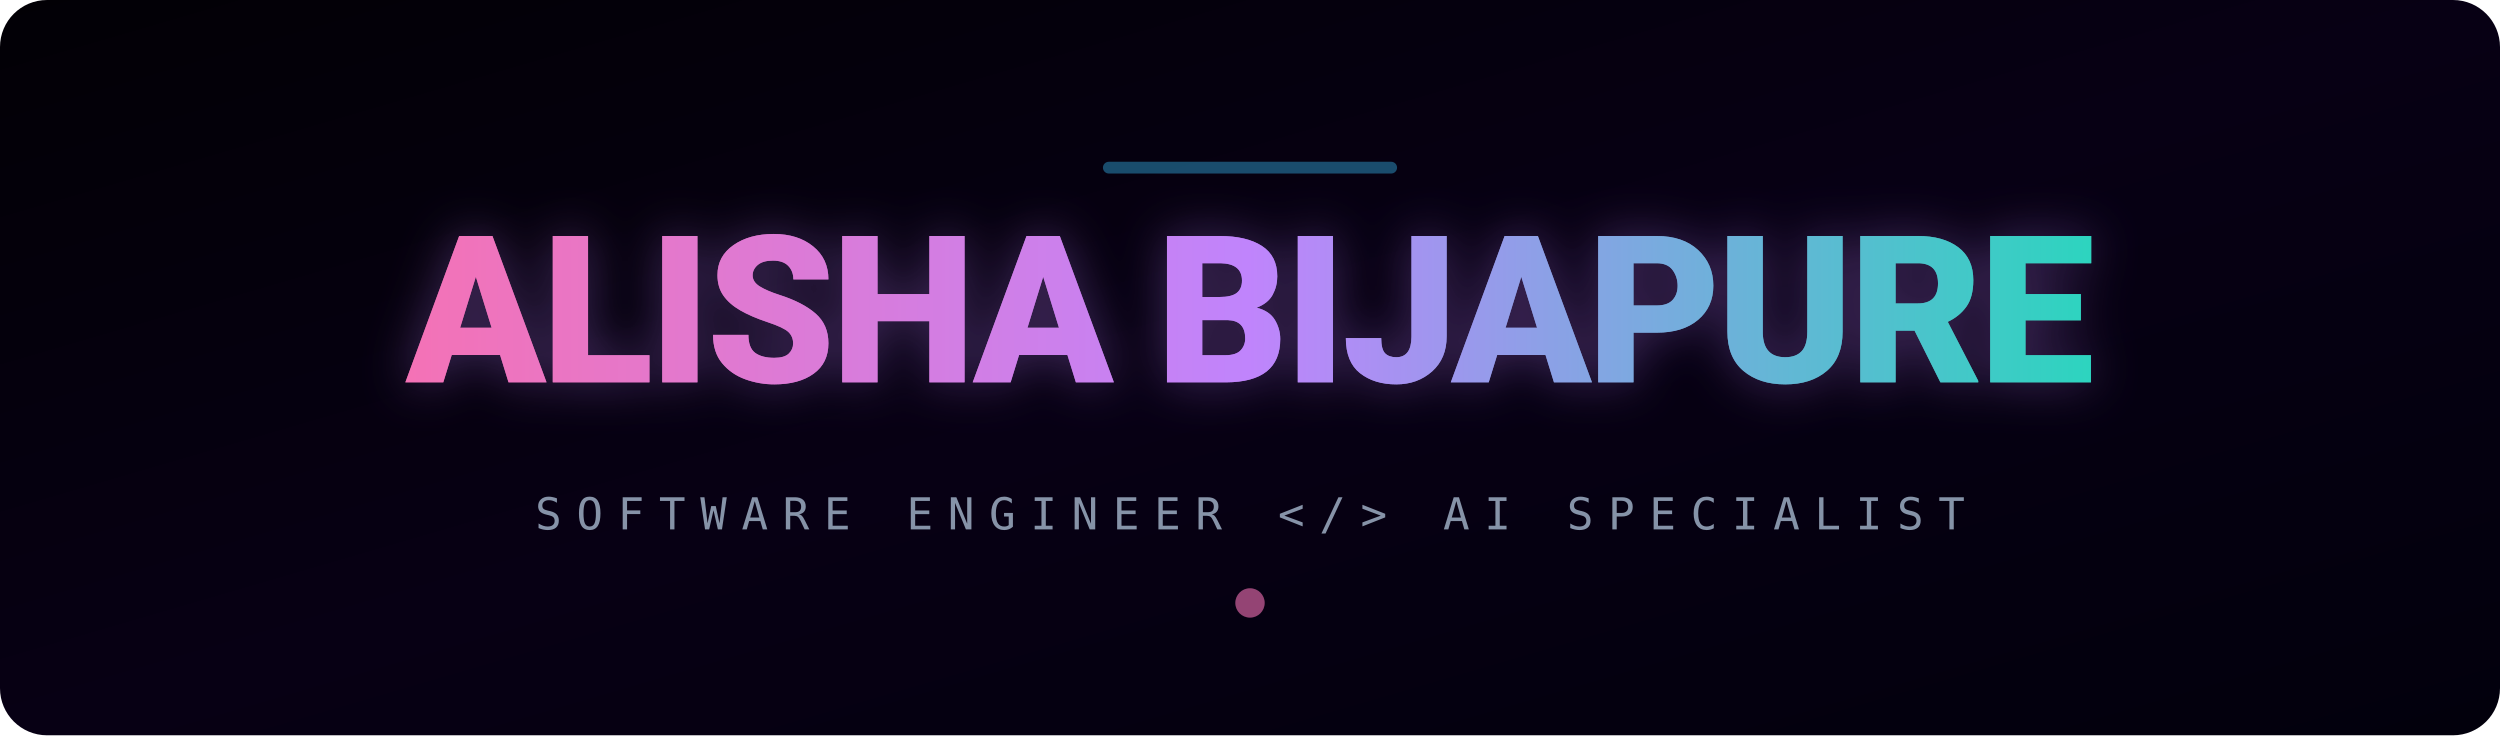
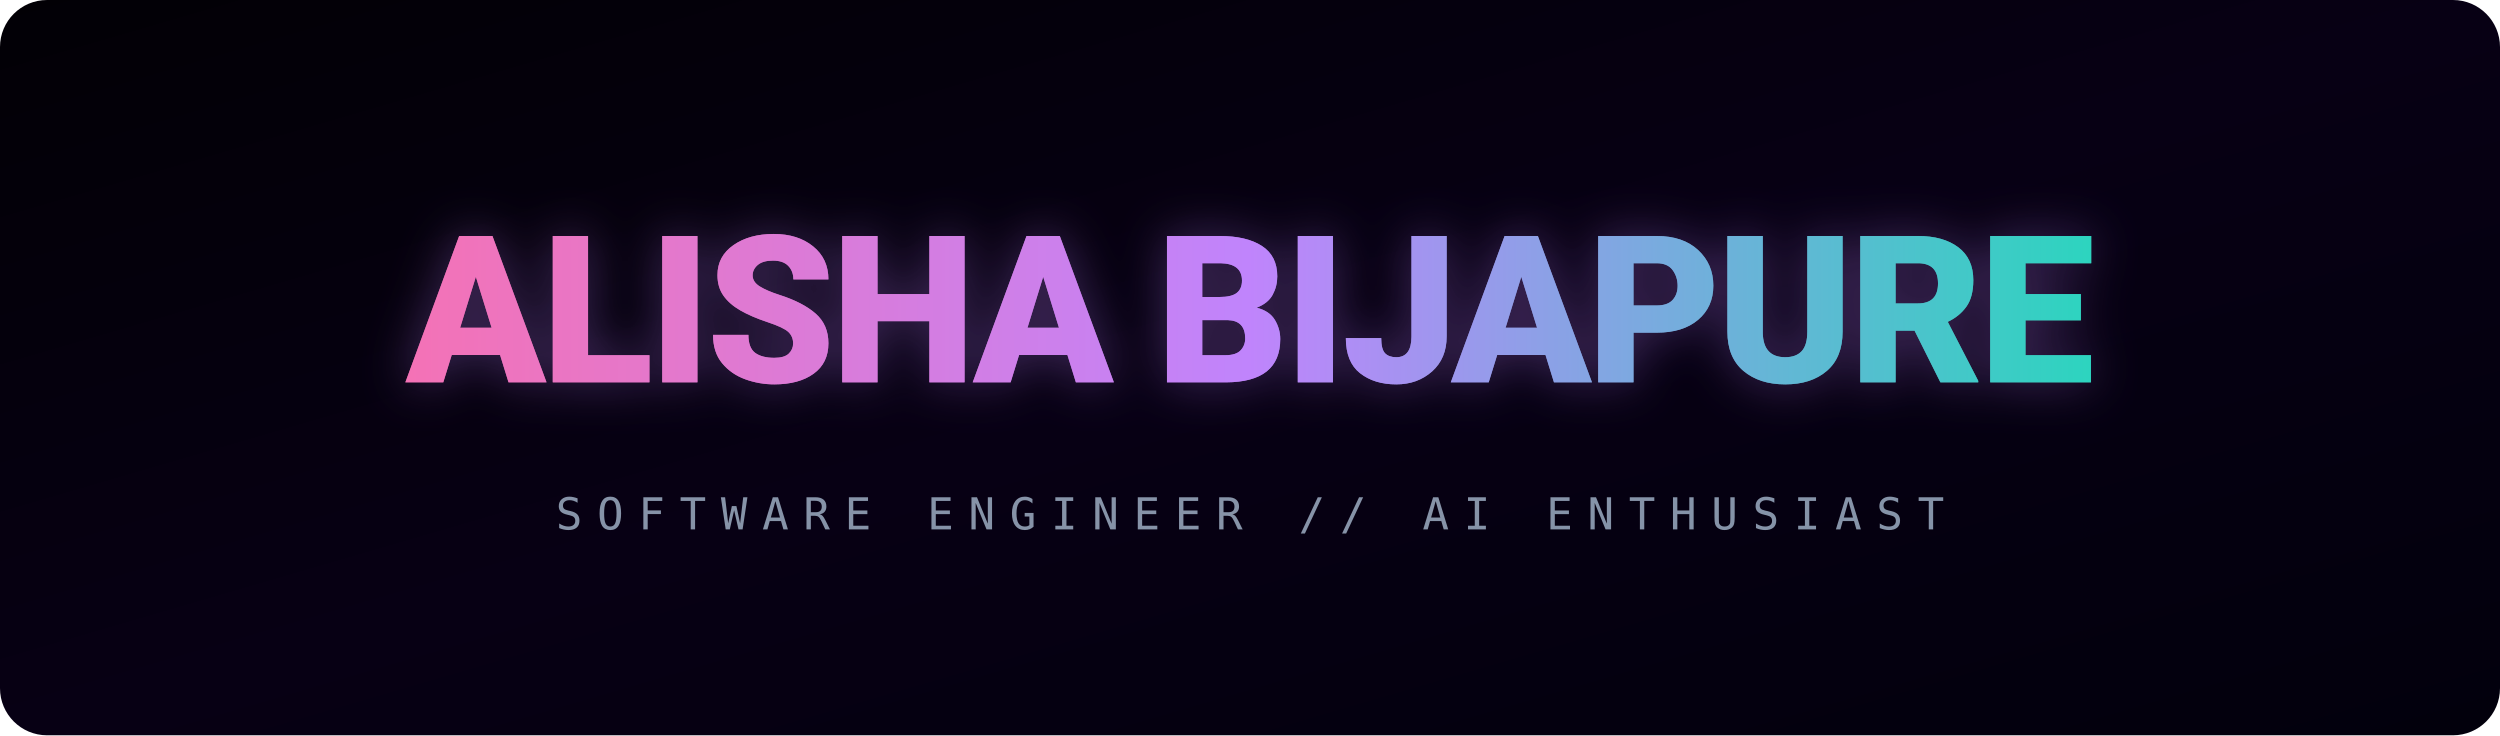
<svg xmlns="http://www.w3.org/2000/svg" width="850" height="250" viewBox="0 0 850 250">
  <defs>
    <style>
      .name { font-family: -apple-system, BlinkMacSystemFont, "Segoe UI", Roboto, Helvetica, Arial, sans-serif; font-size: 70px; font-weight: 900; fill: url(#textGradient); text-anchor: middle; letter-spacing: -1.5px; }
      .name-glow { font-family: -apple-system, BlinkMacSystemFont, "Segoe UI", Roboto, Helvetica, Arial, sans-serif; font-size: 70px; font-weight: 900; fill: url(#textGradient); text-anchor: middle; letter-spacing: -1.5px; filter: drop-shadow(0px 0px 8px rgba(192, 132, 252, 0.4)); opacity: 0.8; }
      .title { font-family: "SF Mono", "Fira Code", Consolas, monospace; font-size: 15px; font-weight: 500; fill: #94a3b8; text-anchor: middle; letter-spacing: 5px; opacity: 0.9; }
      .bg { fill: url(#bgGradient); }
    </style>
    <linearGradient id="bgGradient" x1="0%" y1="0%" x2="100%" y2="100%">
      <stop offset="0%" stop-color="#020005" />
      <stop offset="50%" stop-color="#070014" />
      <stop offset="100%" stop-color="#02000c" />
    </linearGradient>
    <linearGradient id="textGradient" x1="0%" y1="0%" x2="100%" y2="0%">
      <stop offset="0%" stop-color="#f472b6" />
      <stop offset="50%" stop-color="#c084fc" />
      <stop offset="100%" stop-color="#2dd4bf" />
    </linearGradient>
  </defs>
  <rect class="bg" width="850" height="250" rx="16" />
  <text x="425" y="130" class="name-glow">ALISHA BIJAPURE</text>
  <text x="425" y="130" class="name">ALISHA BIJAPURE</text>
-   <text x="425" y="180" class="title">SOFTWARE ENGINEER &lt;/&gt; AI SPECIALIST</text>
-   <rect x="375" y="55" width="100" height="4" rx="2" fill="#38bdf8" opacity="0.4" />
-   <rect x="420" y="200" width="10" height="10" rx="5" fill="#f472b6" opacity="0.6" />
+   <text x="425" y="180" class="title">SOFTWARE ENGINEER // AI ENTHUSIAST</text>
</svg>
